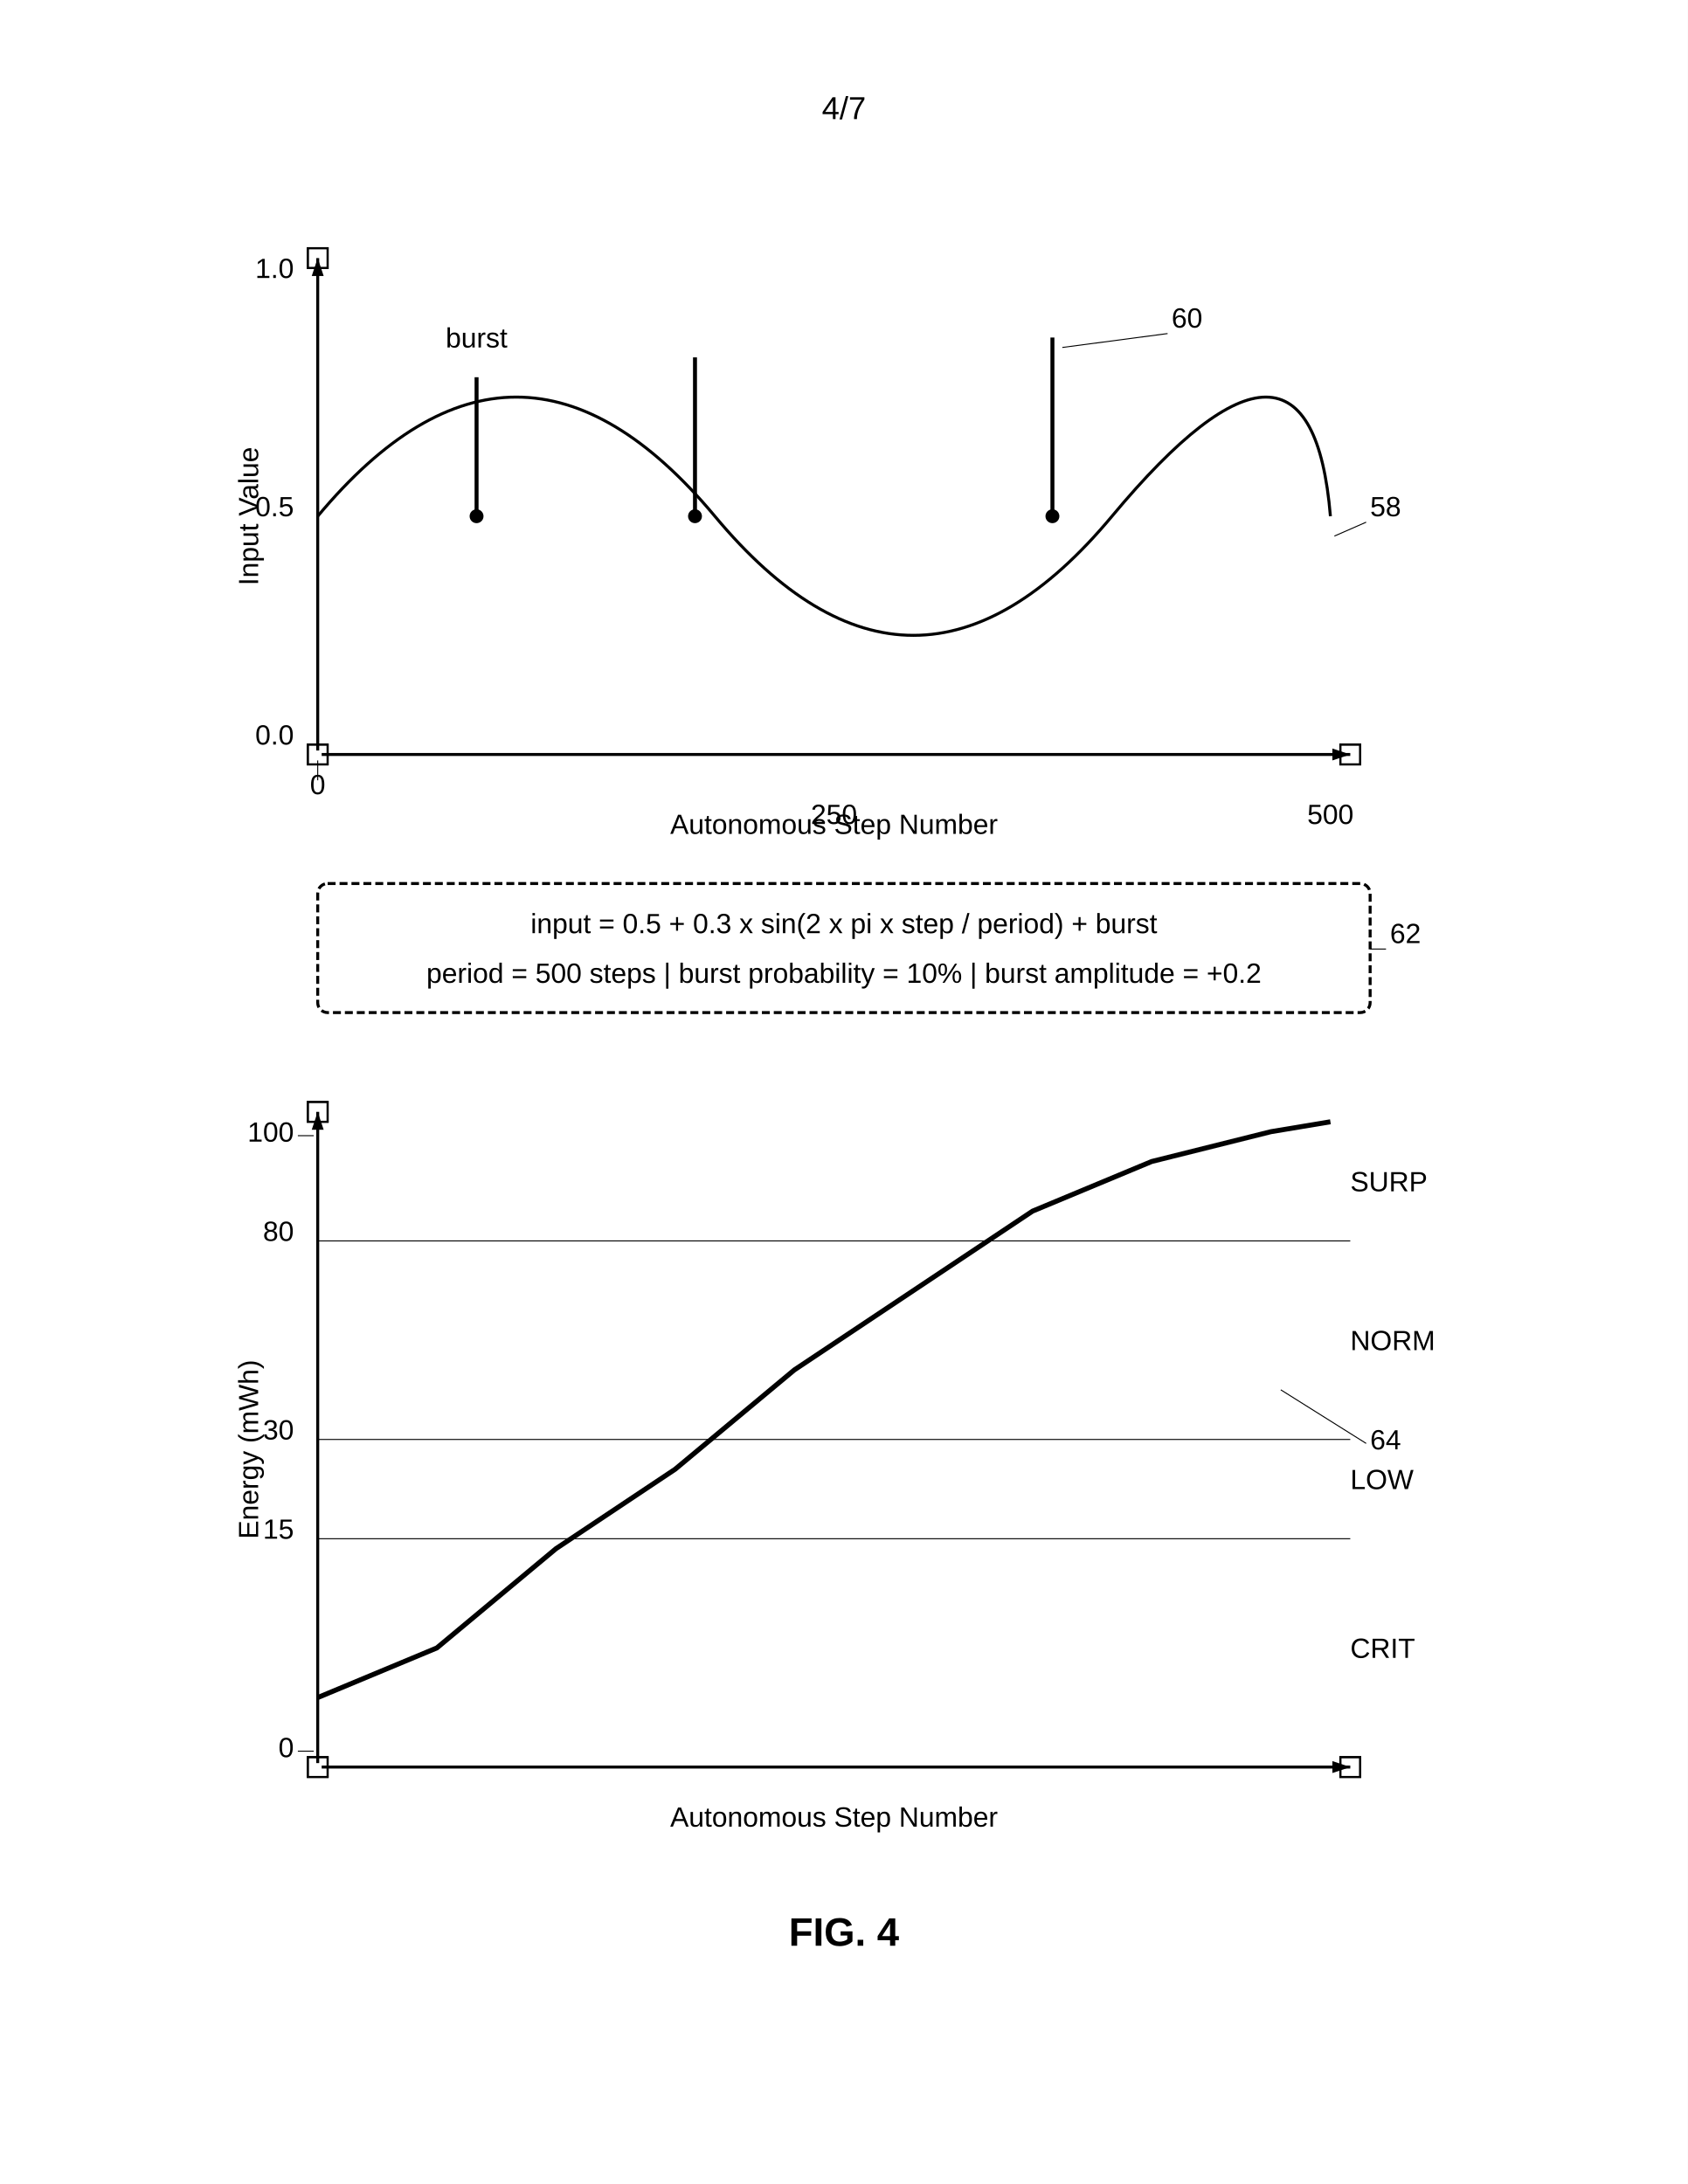
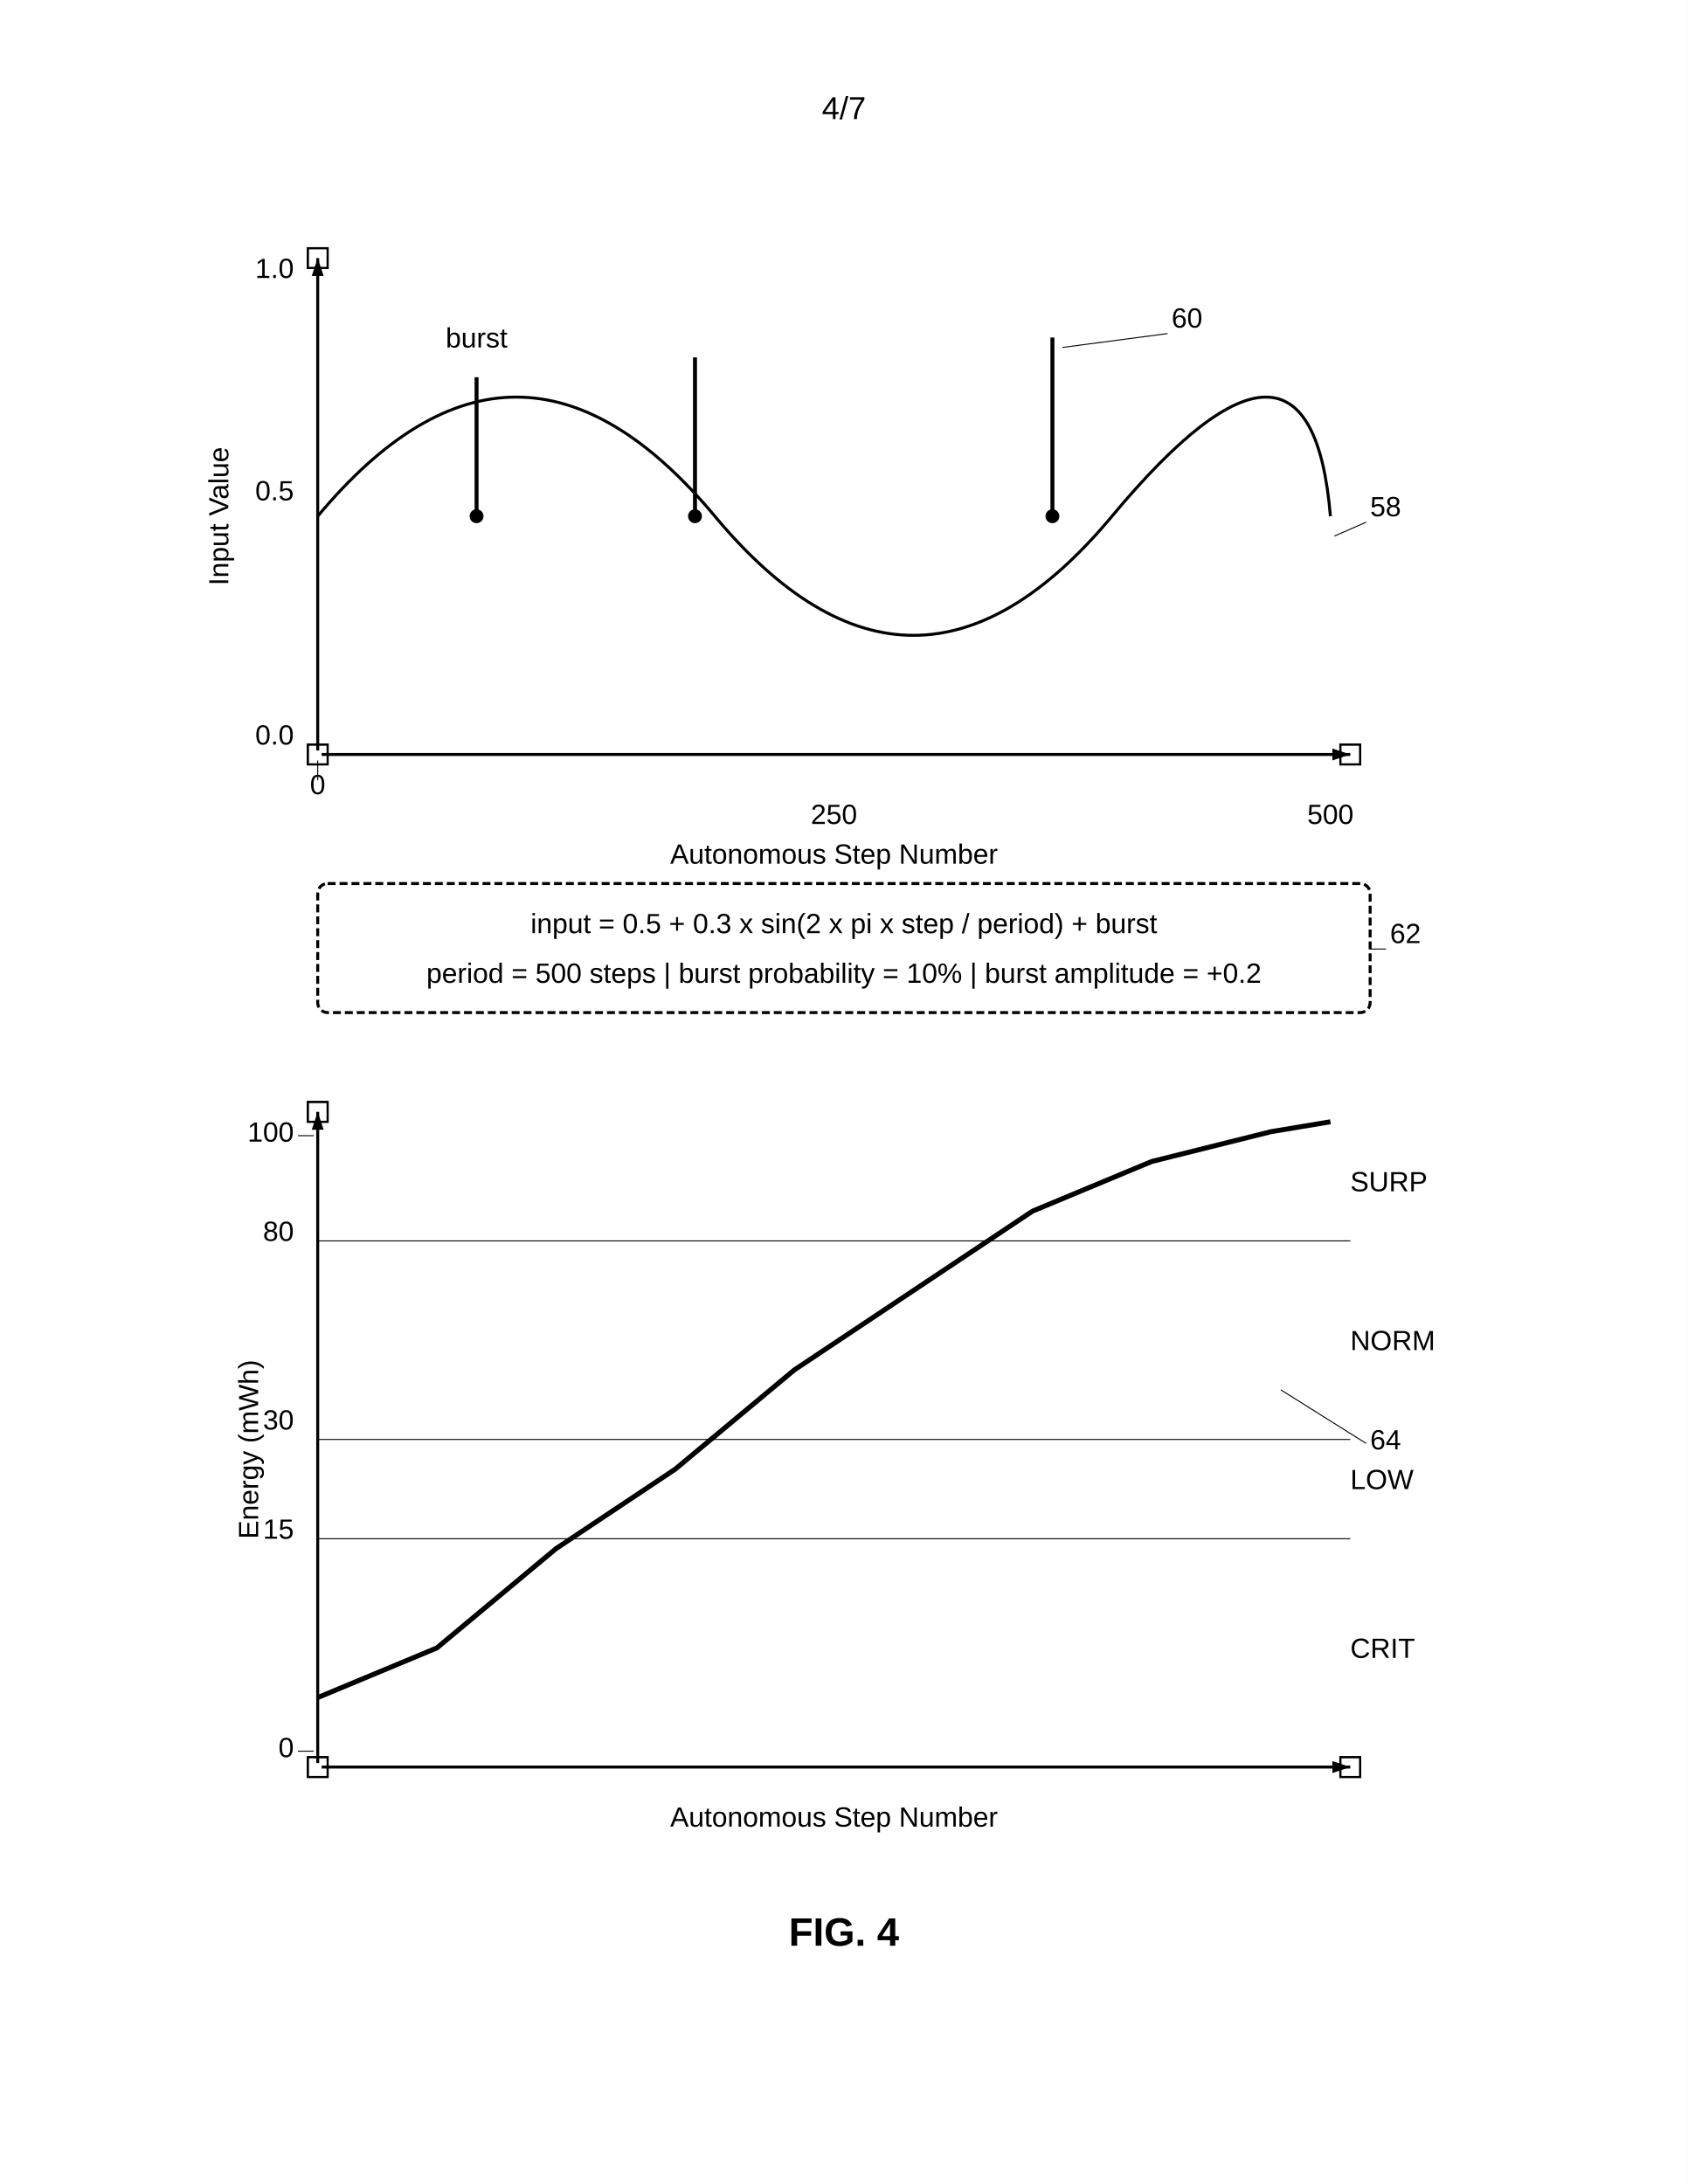
<svg xmlns="http://www.w3.org/2000/svg" width="8.5in" height="11in" viewBox="0 0 850 1100">
  <defs>
    <marker id="ah" markerWidth="6" markerHeight="4" refX="6" refY="2" orient="auto">
      <polygon points="0 0, 6 2, 0 4" fill="black" />
    </marker>
  </defs>
  <rect width="100%" height="100%" fill="white" />
  <text x="425" y="60" font-family="Arial, sans-serif" font-size="16" text-anchor="middle" fill="black">4/7</text>
  <rect x="155" y="375" width="10" height="10" fill="none" stroke="black" stroke-width="1" />
  <rect x="155" y="125" width="10" height="10" fill="none" stroke="black" stroke-width="1" />
  <rect x="675" y="375" width="10" height="10" fill="none" stroke="black" stroke-width="1" />
  <rect x="155" y="885" width="10" height="10" fill="none" stroke="black" stroke-width="1" />
  <rect x="155" y="555" width="10" height="10" fill="none" stroke="black" stroke-width="1" />
  <rect x="675" y="885" width="10" height="10" fill="none" stroke="black" stroke-width="1" />
  <rect x="155" y="375" width="10" height="10" fill="none" stroke="black" stroke-width="1" />
  <rect x="155" y="125" width="10" height="10" fill="none" stroke="black" stroke-width="1" />
  <rect x="675" y="375" width="10" height="10" fill="none" stroke="black" stroke-width="1" />
  <rect x="155" y="885" width="10" height="10" fill="none" stroke="black" stroke-width="1" />
  <rect x="155" y="555" width="10" height="10" fill="none" stroke="black" stroke-width="1" />
  <rect x="675" y="885" width="10" height="10" fill="none" stroke="black" stroke-width="1" />
  <line x1="160" y1="378" x2="160" y2="130" stroke="black" stroke-width="1.5" marker-end="url(#ah)" />
  <line x1="162" y1="380" x2="680" y2="380" stroke="black" stroke-width="1.5" marker-end="url(#ah)" />
  <text x="148" y="140" font-family="Arial, sans-serif" font-size="14" text-anchor="end" fill="black">1.0</text>
-   <text x="148" y="260" font-family="Arial, sans-serif" font-size="14" text-anchor="end" fill="black">0.5</text>
+   <text x="148" y="252" font-family="Arial, sans-serif" font-size="14" text-anchor="end" fill="black">0.5</text>
  <text x="148" y="375" font-family="Arial, sans-serif" font-size="14" text-anchor="end" fill="black">0.0</text>
-   <text x="130" y="260" font-family="Arial, sans-serif" font-size="14" text-anchor="middle" fill="black" transform="rotate(-90 130 260)">Input Value</text>
+   <text x="115" y="260" font-family="Arial, sans-serif" font-size="14" text-anchor="middle" fill="black" transform="rotate(-90 115 260)">Input Value</text>
  <text x="160" y="400" font-family="Arial, sans-serif" font-size="14" text-anchor="middle" fill="black">0</text>
  <line x1="160" y1="393" x2="160" y2="383" stroke="black" stroke-width="0.5" />
  <text x="420" y="415" font-family="Arial, sans-serif" font-size="14" text-anchor="middle" fill="black">250</text>
  <text x="670" y="415" font-family="Arial, sans-serif" font-size="14" text-anchor="middle" fill="black">500</text>
-   <text x="420" y="420" font-family="Arial, sans-serif" font-size="14" text-anchor="middle" fill="black">Autonomous Step Number</text>
+   <text x="420" y="435" font-family="Arial, sans-serif" font-size="14" text-anchor="middle" fill="black">Autonomous Step Number</text>
  <path d="M160 260 Q260 140, 360 260 T560 260 T670 260" fill="none" stroke="black" stroke-width="1.5" />
  <circle cx="240" cy="260" r="3" fill="black" stroke="black" stroke-width="1" />
  <line x1="240" y1="257" x2="240" y2="190" stroke="black" stroke-width="2" />
  <circle cx="350" cy="260" r="3" fill="black" stroke="black" stroke-width="1" />
  <line x1="350" y1="257" x2="350" y2="180" stroke="black" stroke-width="2" />
  <circle cx="530" cy="260" r="3" fill="black" stroke="black" stroke-width="1" />
  <line x1="530" y1="257" x2="530" y2="170" stroke="black" stroke-width="2" />
  <text x="240" y="175" font-family="Arial" font-size="14" text-anchor="middle" fill="black">burst</text>
  <text x="590" y="165" font-family="Arial" font-size="14" fill="black">60</text>
  <line x1="588" y1="168" x2="535" y2="175" stroke="black" stroke-width="0.5" />
  <text x="690" y="260" font-family="Arial, sans-serif" font-size="14" fill="black">58</text>
  <line x1="688" y1="263" x2="672" y2="270" stroke="black" stroke-width="0.5" />
  <rect x="160" y="445" width="530" height="65" rx="5" fill="none" stroke="black" stroke-width="1.5" stroke-dasharray="4,2" />
  <text x="425" y="470" font-family="Arial, sans-serif" font-size="14" text-anchor="middle" fill="black">input = 0.5 + 0.3 x sin(2 x pi x step / period) + burst</text>
  <text x="425" y="495" font-family="Arial, sans-serif" font-size="14" text-anchor="middle" fill="black">period = 500 steps | burst probability = 10% | burst amplitude = +0.2</text>
  <text x="700" y="475" font-family="Arial, sans-serif" font-size="14" fill="black">62</text>
  <line x1="698" y1="478" x2="690" y2="478" stroke="black" stroke-width="0.5" />
  <line x1="160" y1="888" x2="160" y2="560" stroke="black" stroke-width="1.5" marker-end="url(#ah)" />
  <line x1="162" y1="890" x2="680" y2="890" stroke="black" stroke-width="1.5" marker-end="url(#ah)" />
  <text x="148" y="575" font-family="Arial" font-size="14" text-anchor="end" fill="black">100</text>
  <line x1="150" y1="572" x2="158" y2="572" stroke="black" stroke-width="0.5" />
  <text x="148" y="625" font-family="Arial" font-size="14" text-anchor="end" fill="black">80</text>
-   <text x="148" y="725" font-family="Arial" font-size="14" text-anchor="end" fill="black">30</text>
+   <text x="148" y="720" font-family="Arial" font-size="14" text-anchor="end" fill="black">30</text>
  <text x="148" y="775" font-family="Arial" font-size="14" text-anchor="end" fill="black">15</text>
  <text x="148" y="885" font-family="Arial" font-size="14" text-anchor="end" fill="black">0</text>
  <line x1="150" y1="882" x2="158" y2="882" stroke="black" stroke-width="0.5" />
  <text x="130" y="730" font-family="Arial" font-size="14" text-anchor="middle" fill="black" transform="rotate(-90 130 730)">Energy (mWh)</text>
  <text x="420" y="920" font-family="Arial, sans-serif" font-size="14" text-anchor="middle" fill="black">Autonomous Step Number</text>
  <line x1="160" y1="775" x2="680" y2="775" stroke="black" stroke-width="0.5" />
  <line x1="160" y1="725" x2="680" y2="725" stroke="black" stroke-width="0.5" />
  <line x1="160" y1="625" x2="680" y2="625" stroke="black" stroke-width="0.5" />
  <text x="680" y="835" font-family="Arial, sans-serif" font-size="14" fill="black">CRIT</text>
  <text x="680" y="750" font-family="Arial, sans-serif" font-size="14" fill="black">LOW</text>
  <text x="680" y="680" font-family="Arial, sans-serif" font-size="14" fill="black">NORM</text>
  <text x="680" y="600" font-family="Arial, sans-serif" font-size="14" fill="black">SURP</text>
  <path d="M160 855 L220 830 L280 780 L340 740 L400 690 L460 650 L520 610 L580 585 L640 570 L670 565" fill="none" stroke="black" stroke-width="2.5" />
  <text x="690" y="730" font-family="Arial, sans-serif" font-size="14" fill="black">64</text>
  <line x1="688" y1="727" x2="645" y2="700" stroke="black" stroke-width="0.5" />
  <text x="425" y="980" font-family="Arial, sans-serif" font-size="20" font-weight="bold" text-anchor="middle" fill="black">FIG. 4</text>
</svg>
